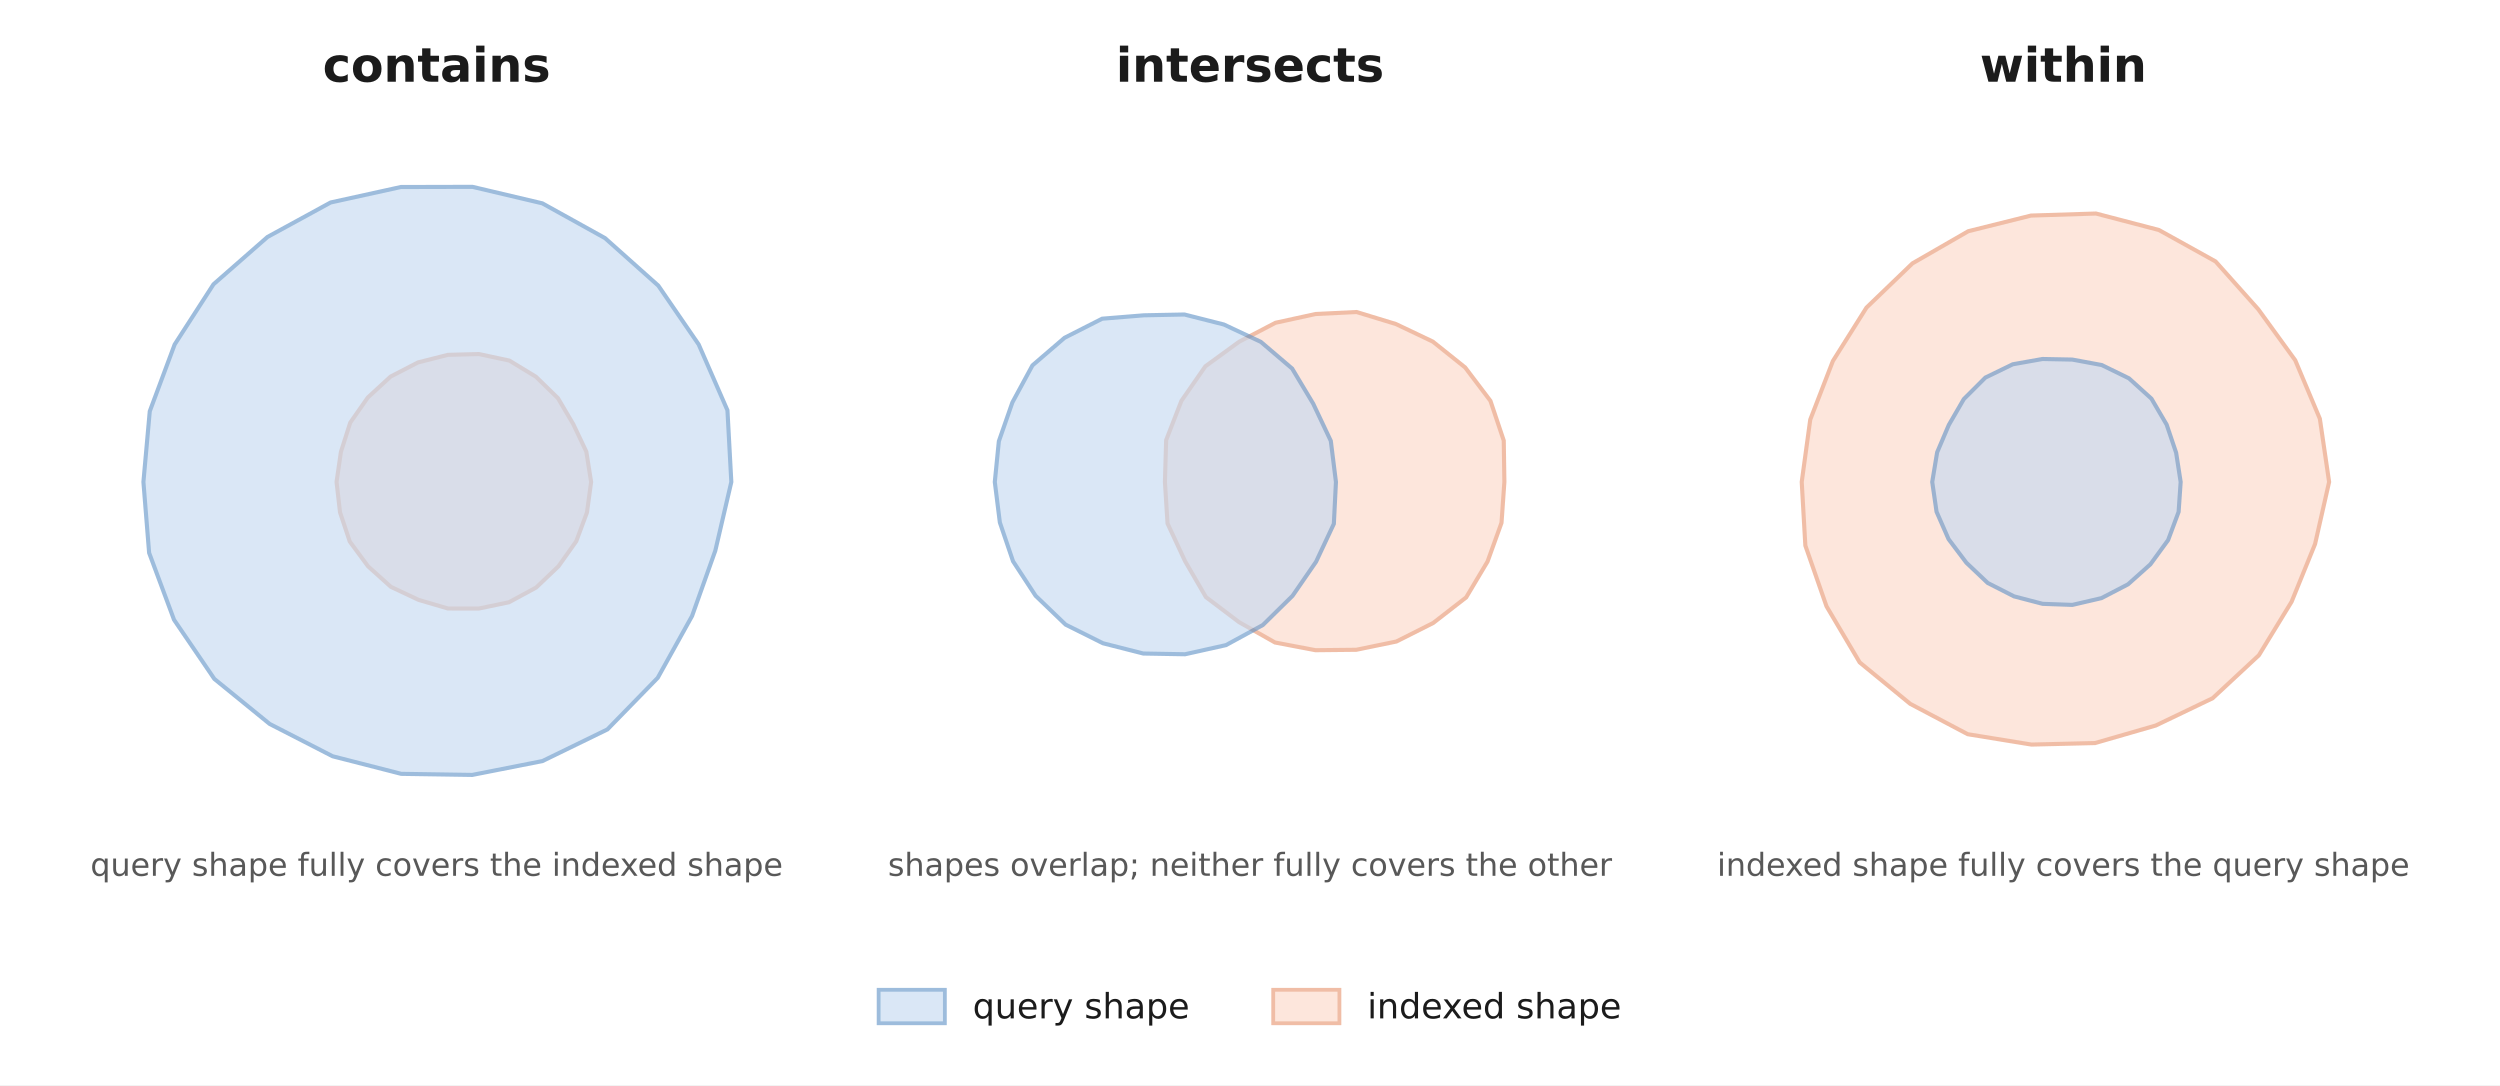
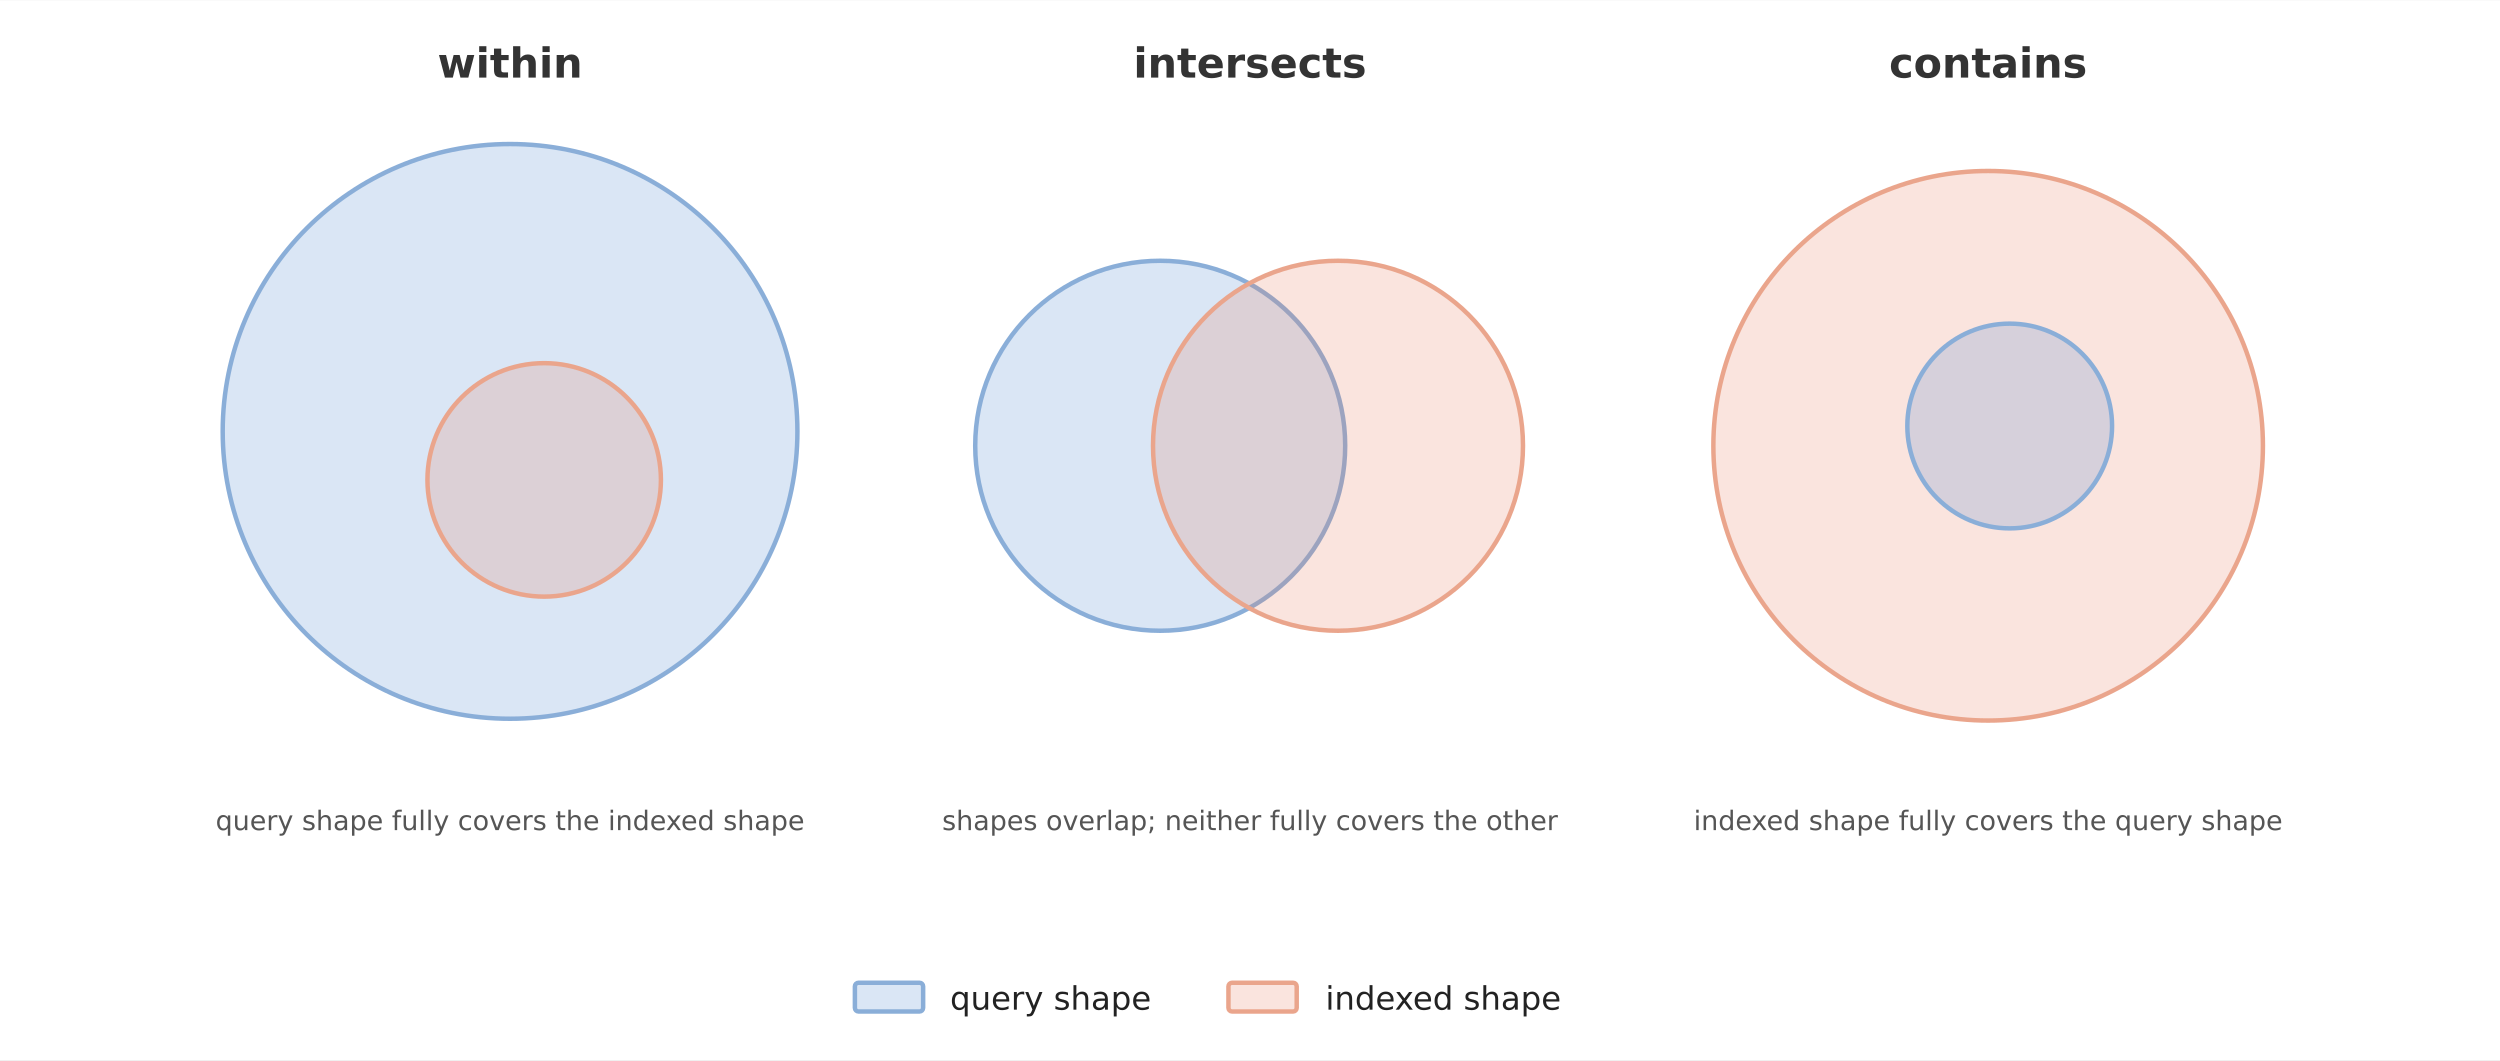
- <svg xmlns="http://www.w3.org/2000/svg" xmlns:xlink="http://www.w3.org/1999/xlink" width="789.12pt" height="342.535pt" viewBox="0 0 789.12 342.535" version="1.1">
-   <defs>
-     <style type="text/css">*{stroke-linejoin: round; stroke-linecap: butt}</style>
-   </defs>
-   <g id="figure_1">
-     <g id="patch_1">
-       <path d="M 0 342.535  L 789.12 342.535  L 789.12 0  L 0 0  z " style="fill: #ffffff" />
-     </g>
-     <g id="axes_1">
-       <g id="patch_2">
-         <path d="M 186.584 152.135  L 185.07 142.566  L 180.965 133.913  L 176.107 125.679  L 169.169 118.923  L 160.776 113.818  L 151.147 111.755  L 141.372 112.007  L 131.934 114.402  L 123.285 118.874  L 116.123 125.45  L 110.554 133.403  L 107.615 142.614  L 106.233 152.135  L 107.33 161.727  L 110.407 170.944  L 116.184 178.767  L 123.393 185.241  L 132.13 189.352  L 141.395 192.072  L 151.096 192.09  L 160.644 190.105  L 169.24 185.451  L 176.281 178.745  L 181.894 170.846  L 185.273 161.755  z " clip-path="url(#pdd958222ad)" style="fill: #fbd6c6; opacity: 0.62; stroke: #e79570; stroke-width: 1.3; stroke-linejoin: miter" />
-       </g>
-       <g id="patch_3">
-         <path d="M 230.84 152.135  L 229.615 129.512  L 220.533 108.729  L 207.785 90.16  L 190.965 75.154  L 171.185 64.183  L 149.14 58.977  L 126.524 59.032  L 104.369 63.91  L 84.443 74.793  L 67.392 89.734  L 55.131 108.732  L 47.274 129.816  L 45.269 152.135  L 47.07 174.505  L 54.938 195.64  L 67.66 214.299  L 85.114 228.506  L 104.994 238.712  L 126.643 244.258  L 149.056 244.603  L 171.236 240.224  L 191.735 230.233  L 207.609 213.955  L 218.443 194.445  L 225.785 173.815  z " clip-path="url(#pdd958222ad)" style="fill: #c3d9f0; opacity: 0.62; stroke: #6193c7; stroke-width: 1.3; stroke-linejoin: miter" />
-       </g>
-       <g id="text_1">
-         <g style="fill: #585858" transform="translate(28.5317 276.4531) scale(0.1 -0.1)">
-           <defs>
-             <path id="DejaVuSans-71" d="M 947 1747  Q 947 1113 1208 752  Q 1469 391 1925 391  Q 2381 391 2643 752  Q 2906 1113 2906 1747  Q 2906 2381 2643 2742  Q 2381 3103 1925 3103  Q 1469 3103 1208 2742  Q 947 2381 947 1747  z M 2906 525  Q 2725 213 2448 61  Q 2172 -91 1784 -91  Q 1150 -91 751 415  Q 353 922 353 1747  Q 353 2572 751 3078  Q 1150 3584 1784 3584  Q 2172 3584 2448 3432  Q 2725 3281 2906 2969  L 2906 3500  L 3481 3500  L 3481 -1331  L 2906 -1331  L 2906 525  z " transform="scale(0.015625)" />
-             <path id="DejaVuSans-75" d="M 544 1381  L 544 3500  L 1119 3500  L 1119 1403  Q 1119 906 1312 657  Q 1506 409 1894 409  Q 2359 409 2629 706  Q 2900 1003 2900 1516  L 2900 3500  L 3475 3500  L 3475 0  L 2900 0  L 2900 538  Q 2691 219 2414 64  Q 2138 -91 1772 -91  Q 1169 -91 856 284  Q 544 659 544 1381  z M 1991 3584  L 1991 3584  z " transform="scale(0.015625)" />
-             <path id="DejaVuSans-65" d="M 3597 1894  L 3597 1613  L 953 1613  Q 991 1019 1311 708  Q 1631 397 2203 397  Q 2534 397 2845 478  Q 3156 559 3463 722  L 3463 178  Q 3153 47 2828 -22  Q 2503 -91 2169 -91  Q 1331 -91 842 396  Q 353 884 353 1716  Q 353 2575 817 3079  Q 1281 3584 2069 3584  Q 2775 3584 3186 3129  Q 3597 2675 3597 1894  z M 3022 2063  Q 3016 2534 2758 2815  Q 2500 3097 2075 3097  Q 1594 3097 1305 2825  Q 1016 2553 972 2059  L 3022 2063  z " transform="scale(0.015625)" />
-             <path id="DejaVuSans-72" d="M 2631 2963  Q 2534 3019 2420 3045  Q 2306 3072 2169 3072  Q 1681 3072 1420 2755  Q 1159 2438 1159 1844  L 1159 0  L 581 0  L 581 3500  L 1159 3500  L 1159 2956  Q 1341 3275 1631 3429  Q 1922 3584 2338 3584  Q 2397 3584 2469 3576  Q 2541 3569 2628 3553  L 2631 2963  z " transform="scale(0.015625)" />
-             <path id="DejaVuSans-79" d="M 2059 -325  Q 1816 -950 1584 -1140  Q 1353 -1331 966 -1331  L 506 -1331  L 506 -850  L 844 -850  Q 1081 -850 1212 -737  Q 1344 -625 1503 -206  L 1606 56  L 191 3500  L 800 3500  L 1894 763  L 2988 3500  L 3597 3500  L 2059 -325  z " transform="scale(0.015625)" />
-             <path id="DejaVuSans-20" transform="scale(0.015625)" />
-             <path id="DejaVuSans-73" d="M 2834 3397  L 2834 2853  Q 2591 2978 2328 3040  Q 2066 3103 1784 3103  Q 1356 3103 1142 2972  Q 928 2841 928 2578  Q 928 2378 1081 2264  Q 1234 2150 1697 2047  L 1894 2003  Q 2506 1872 2764 1633  Q 3022 1394 3022 966  Q 3022 478 2636 193  Q 2250 -91 1575 -91  Q 1294 -91 989 -36  Q 684 19 347 128  L 347 722  Q 666 556 975 473  Q 1284 391 1588 391  Q 1994 391 2212 530  Q 2431 669 2431 922  Q 2431 1156 2273 1281  Q 2116 1406 1581 1522  L 1381 1569  Q 847 1681 609 1914  Q 372 2147 372 2553  Q 372 3047 722 3315  Q 1072 3584 1716 3584  Q 2034 3584 2315 3537  Q 2597 3491 2834 3397  z " transform="scale(0.015625)" />
-             <path id="DejaVuSans-68" d="M 3513 2113  L 3513 0  L 2938 0  L 2938 2094  Q 2938 2591 2744 2837  Q 2550 3084 2163 3084  Q 1697 3084 1428 2787  Q 1159 2491 1159 1978  L 1159 0  L 581 0  L 581 4863  L 1159 4863  L 1159 2956  Q 1366 3272 1645 3428  Q 1925 3584 2291 3584  Q 2894 3584 3203 3211  Q 3513 2838 3513 2113  z " transform="scale(0.015625)" />
-             <path id="DejaVuSans-61" d="M 2194 1759  Q 1497 1759 1228 1600  Q 959 1441 959 1056  Q 959 750 1161 570  Q 1363 391 1709 391  Q 2188 391 2477 730  Q 2766 1069 2766 1631  L 2766 1759  L 2194 1759  z M 3341 1997  L 3341 0  L 2766 0  L 2766 531  Q 2569 213 2275 61  Q 1981 -91 1556 -91  Q 1019 -91 701 211  Q 384 513 384 1019  Q 384 1609 779 1909  Q 1175 2209 1959 2209  L 2766 2209  L 2766 2266  Q 2766 2663 2505 2880  Q 2244 3097 1772 3097  Q 1472 3097 1187 3025  Q 903 2953 641 2809  L 641 3341  Q 956 3463 1253 3523  Q 1550 3584 1831 3584  Q 2591 3584 2966 3190  Q 3341 2797 3341 1997  z " transform="scale(0.015625)" />
-             <path id="DejaVuSans-70" d="M 1159 525  L 1159 -1331  L 581 -1331  L 581 3500  L 1159 3500  L 1159 2969  Q 1341 3281 1617 3432  Q 1894 3584 2278 3584  Q 2916 3584 3314 3078  Q 3713 2572 3713 1747  Q 3713 922 3314 415  Q 2916 -91 2278 -91  Q 1894 -91 1617 61  Q 1341 213 1159 525  z M 3116 1747  Q 3116 2381 2855 2742  Q 2594 3103 2138 3103  Q 1681 3103 1420 2742  Q 1159 2381 1159 1747  Q 1159 1113 1420 752  Q 1681 391 2138 391  Q 2594 391 2855 752  Q 3116 1113 3116 1747  z " transform="scale(0.015625)" />
-             <path id="DejaVuSans-66" d="M 2375 4863  L 2375 4384  L 1825 4384  Q 1516 4384 1395 4259  Q 1275 4134 1275 3809  L 1275 3500  L 2222 3500  L 2222 3053  L 1275 3053  L 1275 0  L 697 0  L 697 3053  L 147 3053  L 147 3500  L 697 3500  L 697 3744  Q 697 4328 969 4595  Q 1241 4863 1831 4863  L 2375 4863  z " transform="scale(0.015625)" />
-             <path id="DejaVuSans-6c" d="M 603 4863  L 1178 4863  L 1178 0  L 603 0  L 603 4863  z " transform="scale(0.015625)" />
-             <path id="DejaVuSans-63" d="M 3122 3366  L 3122 2828  Q 2878 2963 2633 3030  Q 2388 3097 2138 3097  Q 1578 3097 1268 2742  Q 959 2388 959 1747  Q 959 1106 1268 751  Q 1578 397 2138 397  Q 2388 397 2633 464  Q 2878 531 3122 666  L 3122 134  Q 2881 22 2623 -34  Q 2366 -91 2075 -91  Q 1284 -91 818 406  Q 353 903 353 1747  Q 353 2603 823 3093  Q 1294 3584 2113 3584  Q 2378 3584 2631 3529  Q 2884 3475 3122 3366  z " transform="scale(0.015625)" />
-             <path id="DejaVuSans-6f" d="M 1959 3097  Q 1497 3097 1228 2736  Q 959 2375 959 1747  Q 959 1119 1226 758  Q 1494 397 1959 397  Q 2419 397 2687 759  Q 2956 1122 2956 1747  Q 2956 2369 2687 2733  Q 2419 3097 1959 3097  z M 1959 3584  Q 2709 3584 3137 3096  Q 3566 2609 3566 1747  Q 3566 888 3137 398  Q 2709 -91 1959 -91  Q 1206 -91 779 398  Q 353 888 353 1747  Q 353 2609 779 3096  Q 1206 3584 1959 3584  z " transform="scale(0.015625)" />
-             <path id="DejaVuSans-76" d="M 191 3500  L 800 3500  L 1894 563  L 2988 3500  L 3597 3500  L 2284 0  L 1503 0  L 191 3500  z " transform="scale(0.015625)" />
-             <path id="DejaVuSans-74" d="M 1172 4494  L 1172 3500  L 2356 3500  L 2356 3053  L 1172 3053  L 1172 1153  Q 1172 725 1289 603  Q 1406 481 1766 481  L 2356 481  L 2356 0  L 1766 0  Q 1100 0 847 248  Q 594 497 594 1153  L 594 3053  L 172 3053  L 172 3500  L 594 3500  L 594 4494  L 1172 4494  z " transform="scale(0.015625)" />
-             <path id="DejaVuSans-69" d="M 603 3500  L 1178 3500  L 1178 0  L 603 0  L 603 3500  z M 603 4863  L 1178 4863  L 1178 4134  L 603 4134  L 603 4863  z " transform="scale(0.015625)" />
-             <path id="DejaVuSans-6e" d="M 3513 2113  L 3513 0  L 2938 0  L 2938 2094  Q 2938 2591 2744 2837  Q 2550 3084 2163 3084  Q 1697 3084 1428 2787  Q 1159 2491 1159 1978  L 1159 0  L 581 0  L 581 3500  L 1159 3500  L 1159 2956  Q 1366 3272 1645 3428  Q 1925 3584 2291 3584  Q 2894 3584 3203 3211  Q 3513 2838 3513 2113  z " transform="scale(0.015625)" />
-             <path id="DejaVuSans-64" d="M 2906 2969  L 2906 4863  L 3481 4863  L 3481 0  L 2906 0  L 2906 525  Q 2725 213 2448 61  Q 2172 -91 1784 -91  Q 1150 -91 751 415  Q 353 922 353 1747  Q 353 2572 751 3078  Q 1150 3584 1784 3584  Q 2172 3584 2448 3432  Q 2725 3281 2906 2969  z M 947 1747  Q 947 1113 1208 752  Q 1469 391 1925 391  Q 2381 391 2643 752  Q 2906 1113 2906 1747  Q 2906 2381 2643 2742  Q 2381 3103 1925 3103  Q 1469 3103 1208 2742  Q 947 2381 947 1747  z " transform="scale(0.015625)" />
-             <path id="DejaVuSans-78" d="M 3513 3500  L 2247 1797  L 3578 0  L 2900 0  L 1881 1375  L 863 0  L 184 0  L 1544 1831  L 300 3500  L 978 3500  L 1906 2253  L 2834 3500  L 3513 3500  z " transform="scale(0.015625)" />
-           </defs>
-           <use xlink:href="#DejaVuSans-71" />
-           <use xlink:href="#DejaVuSans-75" x="63.477" />
-           <use xlink:href="#DejaVuSans-65" x="126.855" />
-           <use xlink:href="#DejaVuSans-72" x="188.379" />
-           <use xlink:href="#DejaVuSans-79" x="229.492" />
-           <use xlink:href="#DejaVuSans-20" x="288.672" />
-           <use xlink:href="#DejaVuSans-73" x="320.459" />
-           <use xlink:href="#DejaVuSans-68" x="372.559" />
-           <use xlink:href="#DejaVuSans-61" x="435.938" />
-           <use xlink:href="#DejaVuSans-70" x="497.217" />
-           <use xlink:href="#DejaVuSans-65" x="560.693" />
-           <use xlink:href="#DejaVuSans-20" x="622.217" />
-           <use xlink:href="#DejaVuSans-66" x="654.004" />
-           <use xlink:href="#DejaVuSans-75" x="689.209" />
-           <use xlink:href="#DejaVuSans-6c" x="752.588" />
-           <use xlink:href="#DejaVuSans-6c" x="780.371" />
-           <use xlink:href="#DejaVuSans-79" x="808.154" />
-           <use xlink:href="#DejaVuSans-20" x="867.334" />
-           <use xlink:href="#DejaVuSans-63" x="899.121" />
-           <use xlink:href="#DejaVuSans-6f" x="954.102" />
-           <use xlink:href="#DejaVuSans-76" x="1015.283" />
-           <use xlink:href="#DejaVuSans-65" x="1074.463" />
-           <use xlink:href="#DejaVuSans-72" x="1135.986" />
-           <use xlink:href="#DejaVuSans-73" x="1177.1" />
-           <use xlink:href="#DejaVuSans-20" x="1229.199" />
-           <use xlink:href="#DejaVuSans-74" x="1260.986" />
-           <use xlink:href="#DejaVuSans-68" x="1300.195" />
-           <use xlink:href="#DejaVuSans-65" x="1363.574" />
-           <use xlink:href="#DejaVuSans-20" x="1425.098" />
-           <use xlink:href="#DejaVuSans-69" x="1456.885" />
-           <use xlink:href="#DejaVuSans-6e" x="1484.668" />
-           <use xlink:href="#DejaVuSans-64" x="1548.047" />
-           <use xlink:href="#DejaVuSans-65" x="1611.523" />
-           <use xlink:href="#DejaVuSans-78" x="1671.297" />
-           <use xlink:href="#DejaVuSans-65" x="1727.352" />
-           <use xlink:href="#DejaVuSans-64" x="1788.875" />
-           <use xlink:href="#DejaVuSans-20" x="1852.352" />
-           <use xlink:href="#DejaVuSans-73" x="1884.139" />
-           <use xlink:href="#DejaVuSans-68" x="1936.238" />
-           <use xlink:href="#DejaVuSans-61" x="1999.617" />
-           <use xlink:href="#DejaVuSans-70" x="2060.896" />
-           <use xlink:href="#DejaVuSans-65" x="2124.373" />
-         </g>
-       </g>
-       <g id="text_2">
-         <g style="fill: #1b1b1b" transform="translate(101.8708 25.79766) scale(0.15 -0.15)">
-           <defs>
-             <path id="DejaVuSans-Bold-63" d="M 3366 3391  L 3366 2478  Q 3138 2634 2908 2709  Q 2678 2784 2431 2784  Q 1963 2784 1702 2511  Q 1441 2238 1441 1747  Q 1441 1256 1702 982  Q 1963 709 2431 709  Q 2694 709 2930 787  Q 3166 866 3366 1019  L 3366 103  Q 3103 6 2833 -42  Q 2563 -91 2291 -91  Q 1344 -91 809 395  Q 275 881 275 1747  Q 275 2613 809 3098  Q 1344 3584 2291 3584  Q 2566 3584 2833 3536  Q 3100 3488 3366 3391  z " transform="scale(0.015625)" />
-             <path id="DejaVuSans-Bold-6f" d="M 2203 2784  Q 1831 2784 1636 2517  Q 1441 2250 1441 1747  Q 1441 1244 1636 976  Q 1831 709 2203 709  Q 2569 709 2762 976  Q 2956 1244 2956 1747  Q 2956 2250 2762 2517  Q 2569 2784 2203 2784  z M 2203 3584  Q 3106 3584 3614 3096  Q 4122 2609 4122 1747  Q 4122 884 3614 396  Q 3106 -91 2203 -91  Q 1297 -91 786 396  Q 275 884 275 1747  Q 275 2609 786 3096  Q 1297 3584 2203 3584  z " transform="scale(0.015625)" />
-             <path id="DejaVuSans-Bold-6e" d="M 4056 2131  L 4056 0  L 2931 0  L 2931 347  L 2931 1631  Q 2931 2084 2911 2256  Q 2891 2428 2841 2509  Q 2775 2619 2662 2680  Q 2550 2741 2406 2741  Q 2056 2741 1856 2470  Q 1656 2200 1656 1722  L 1656 0  L 538 0  L 538 3500  L 1656 3500  L 1656 2988  Q 1909 3294 2193 3439  Q 2478 3584 2822 3584  Q 3428 3584 3742 3212  Q 4056 2841 4056 2131  z " transform="scale(0.015625)" />
-             <path id="DejaVuSans-Bold-74" d="M 1759 4494  L 1759 3500  L 2913 3500  L 2913 2700  L 1759 2700  L 1759 1216  Q 1759 972 1856 886  Q 1953 800 2241 800  L 2816 800  L 2816 0  L 1856 0  Q 1194 0 917 276  Q 641 553 641 1216  L 641 2700  L 84 2700  L 84 3500  L 641 3500  L 641 4494  L 1759 4494  z " transform="scale(0.015625)" />
-             <path id="DejaVuSans-Bold-61" d="M 2106 1575  Q 1756 1575 1579 1456  Q 1403 1338 1403 1106  Q 1403 894 1545 773  Q 1688 653 1941 653  Q 2256 653 2472 879  Q 2688 1106 2688 1447  L 2688 1575  L 2106 1575  z M 3816 1997  L 3816 0  L 2688 0  L 2688 519  Q 2463 200 2181 54  Q 1900 -91 1497 -91  Q 953 -91 614 226  Q 275 544 275 1050  Q 275 1666 698 1953  Q 1122 2241 2028 2241  L 2688 2241  L 2688 2328  Q 2688 2594 2478 2717  Q 2269 2841 1825 2841  Q 1466 2841 1156 2769  Q 847 2697 581 2553  L 581 3406  Q 941 3494 1303 3539  Q 1666 3584 2028 3584  Q 2975 3584 3395 3211  Q 3816 2838 3816 1997  z " transform="scale(0.015625)" />
-             <path id="DejaVuSans-Bold-69" d="M 538 3500  L 1656 3500  L 1656 0  L 538 0  L 538 3500  z M 538 4863  L 1656 4863  L 1656 3950  L 538 3950  L 538 4863  z " transform="scale(0.015625)" />
-             <path id="DejaVuSans-Bold-73" d="M 3272 3391  L 3272 2541  Q 2913 2691 2578 2766  Q 2244 2841 1947 2841  Q 1628 2841 1473 2761  Q 1319 2681 1319 2516  Q 1319 2381 1436 2309  Q 1553 2238 1856 2203  L 2053 2175  Q 2913 2066 3209 1816  Q 3506 1566 3506 1031  Q 3506 472 3093 190  Q 2681 -91 1863 -91  Q 1516 -91 1145 -36  Q 775 19 384 128  L 384 978  Q 719 816 1070 734  Q 1422 653 1784 653  Q 2113 653 2278 743  Q 2444 834 2444 1013  Q 2444 1163 2330 1236  Q 2216 1309 1875 1350  L 1678 1375  Q 931 1469 631 1722  Q 331 1975 331 2491  Q 331 3047 712 3315  Q 1094 3584 1881 3584  Q 2191 3584 2531 3537  Q 2872 3491 3272 3391  z " transform="scale(0.015625)" />
-           </defs>
-           <use xlink:href="#DejaVuSans-Bold-63" />
-           <use xlink:href="#DejaVuSans-Bold-6f" x="59.277" />
-           <use xlink:href="#DejaVuSans-Bold-6e" x="127.979" />
-           <use xlink:href="#DejaVuSans-Bold-74" x="199.17" />
-           <use xlink:href="#DejaVuSans-Bold-61" x="246.973" />
-           <use xlink:href="#DejaVuSans-Bold-69" x="314.453" />
-           <use xlink:href="#DejaVuSans-Bold-6e" x="348.73" />
-           <use xlink:href="#DejaVuSans-Bold-73" x="419.922" />
-         </g>
-       </g>
-     </g>
-     <g id="axes_2">
-       <g id="patch_4">
-         <path d="M 474.854 152.135  L 474.658 139.077  L 470.455 126.535  L 462.474 115.992  L 452.262 107.825  L 440.588 102.27  L 428.191 98.487  L 415.24 99.119  L 402.617 101.879  L 391.124 107.872  L 380.471 115.63  L 372.906 126.538  L 368.091 138.928  L 367.708 152.135  L 368.529 165.235  L 374.062 177.125  L 380.654 188.478  L 391.127 196.394  L 402.461 202.804  L 415.229 205.237  L 428.108 205.102  L 440.775 202.492  L 452.394 196.637  L 462.793 188.561  L 469.538 177.255  L 473.949 165.019  z " clip-path="url(#p71a91da09b)" style="fill: #fbd6c6; opacity: 0.62; stroke: #e79570; stroke-width: 1.3; stroke-linejoin: miter" />
-       </g>
-       <g id="patch_5">
-         <path d="M 421.687 152.135  L 420.064 139.166  L 414.512 127.432  L 407.858 116.331  L 397.972 107.906  L 386.296 102.426  L 373.862 99.271  L 361.055 99.528  L 347.898 100.598  L 336.029 106.623  L 325.897 115.329  L 319.565 127.007  L 315.288 139.28  L 314.007 152.135  L 315.602 164.913  L 319.761 177.161  L 326.892 188.06  L 336.363 197.162  L 348.138 203.038  L 360.868 206.282  L 374.046 206.515  L 386.973 203.631  L 398.61 197.288  L 407.995 188.061  L 415.413 177.312  L 421.027 165.343  z " clip-path="url(#p71a91da09b)" style="fill: #c3d9f0; opacity: 0.62; stroke: #6193c7; stroke-width: 1.3; stroke-linejoin: miter" />
-       </g>
-       <g id="text_3">
-         <g style="fill: #585858" transform="translate(280.278 276.4531) scale(0.1 -0.1)">
-           <defs>
-             <path id="DejaVuSans-3b" d="M 750 3309  L 1409 3309  L 1409 2516  L 750 2516  L 750 3309  z M 750 794  L 1409 794  L 1409 256  L 897 -744  L 494 -744  L 750 256  L 750 794  z " transform="scale(0.015625)" />
-           </defs>
-           <use xlink:href="#DejaVuSans-73" />
-           <use xlink:href="#DejaVuSans-68" x="52.1" />
-           <use xlink:href="#DejaVuSans-61" x="115.479" />
-           <use xlink:href="#DejaVuSans-70" x="176.758" />
-           <use xlink:href="#DejaVuSans-65" x="240.234" />
-           <use xlink:href="#DejaVuSans-73" x="301.758" />
-           <use xlink:href="#DejaVuSans-20" x="353.857" />
-           <use xlink:href="#DejaVuSans-6f" x="385.645" />
-           <use xlink:href="#DejaVuSans-76" x="446.826" />
-           <use xlink:href="#DejaVuSans-65" x="506.006" />
-           <use xlink:href="#DejaVuSans-72" x="567.529" />
-           <use xlink:href="#DejaVuSans-6c" x="608.643" />
-           <use xlink:href="#DejaVuSans-61" x="636.426" />
-           <use xlink:href="#DejaVuSans-70" x="697.705" />
-           <use xlink:href="#DejaVuSans-3b" x="761.182" />
-           <use xlink:href="#DejaVuSans-20" x="794.873" />
-           <use xlink:href="#DejaVuSans-6e" x="826.66" />
-           <use xlink:href="#DejaVuSans-65" x="890.039" />
-           <use xlink:href="#DejaVuSans-69" x="951.562" />
-           <use xlink:href="#DejaVuSans-74" x="979.346" />
-           <use xlink:href="#DejaVuSans-68" x="1018.555" />
-           <use xlink:href="#DejaVuSans-65" x="1081.934" />
-           <use xlink:href="#DejaVuSans-72" x="1143.457" />
-           <use xlink:href="#DejaVuSans-20" x="1184.57" />
-           <use xlink:href="#DejaVuSans-66" x="1216.357" />
-           <use xlink:href="#DejaVuSans-75" x="1251.562" />
-           <use xlink:href="#DejaVuSans-6c" x="1314.941" />
-           <use xlink:href="#DejaVuSans-6c" x="1342.725" />
-           <use xlink:href="#DejaVuSans-79" x="1370.508" />
-           <use xlink:href="#DejaVuSans-20" x="1429.688" />
-           <use xlink:href="#DejaVuSans-63" x="1461.475" />
-           <use xlink:href="#DejaVuSans-6f" x="1516.455" />
-           <use xlink:href="#DejaVuSans-76" x="1577.637" />
-           <use xlink:href="#DejaVuSans-65" x="1636.816" />
-           <use xlink:href="#DejaVuSans-72" x="1698.34" />
-           <use xlink:href="#DejaVuSans-73" x="1739.453" />
-           <use xlink:href="#DejaVuSans-20" x="1791.553" />
-           <use xlink:href="#DejaVuSans-74" x="1823.34" />
-           <use xlink:href="#DejaVuSans-68" x="1862.549" />
-           <use xlink:href="#DejaVuSans-65" x="1925.928" />
-           <use xlink:href="#DejaVuSans-20" x="1987.451" />
-           <use xlink:href="#DejaVuSans-6f" x="2019.238" />
-           <use xlink:href="#DejaVuSans-74" x="2080.42" />
-           <use xlink:href="#DejaVuSans-68" x="2119.629" />
-           <use xlink:href="#DejaVuSans-65" x="2183.008" />
-           <use xlink:href="#DejaVuSans-72" x="2244.531" />
-         </g>
-       </g>
-       <g id="text_4">
-         <g style="fill: #1b1b1b" transform="translate(352.2342 25.79766) scale(0.15 -0.15)">
-           <defs>
-             <path id="DejaVuSans-Bold-65" d="M 4031 1759  L 4031 1441  L 1416 1441  Q 1456 1047 1700 850  Q 1944 653 2381 653  Q 2734 653 3104 758  Q 3475 863 3866 1075  L 3866 213  Q 3469 63 3072 -14  Q 2675 -91 2278 -91  Q 1328 -91 801 392  Q 275 875 275 1747  Q 275 2603 792 3093  Q 1309 3584 2216 3584  Q 3041 3584 3536 3087  Q 4031 2591 4031 1759  z M 2881 2131  Q 2881 2450 2695 2645  Q 2509 2841 2209 2841  Q 1884 2841 1681 2658  Q 1478 2475 1428 2131  L 2881 2131  z " transform="scale(0.015625)" />
-             <path id="DejaVuSans-Bold-72" d="M 3138 2547  Q 2991 2616 2845 2648  Q 2700 2681 2553 2681  Q 2122 2681 1889 2404  Q 1656 2128 1656 1613  L 1656 0  L 538 0  L 538 3500  L 1656 3500  L 1656 2925  Q 1872 3269 2151 3426  Q 2431 3584 2822 3584  Q 2878 3584 2943 3579  Q 3009 3575 3134 3559  L 3138 2547  z " transform="scale(0.015625)" />
-           </defs>
-           <use xlink:href="#DejaVuSans-Bold-69" />
-           <use xlink:href="#DejaVuSans-Bold-6e" x="34.277" />
-           <use xlink:href="#DejaVuSans-Bold-74" x="105.469" />
-           <use xlink:href="#DejaVuSans-Bold-65" x="153.271" />
-           <use xlink:href="#DejaVuSans-Bold-72" x="221.094" />
-           <use xlink:href="#DejaVuSans-Bold-73" x="270.41" />
-           <use xlink:href="#DejaVuSans-Bold-65" x="329.932" />
-           <use xlink:href="#DejaVuSans-Bold-63" x="397.754" />
-           <use xlink:href="#DejaVuSans-Bold-74" x="457.031" />
-           <use xlink:href="#DejaVuSans-Bold-73" x="504.834" />
-         </g>
-       </g>
-     </g>
-     <g id="axes_3">
-       <g id="patch_6">
-         <path d="M 735.183 152.135  L 732.258 132.179  L 724.485 113.72  L 712.817 97.629  L 699.339 82.527  L 681.455 72.599  L 661.58 67.399  L 641.081 68.043  L 621.275 72.988  L 603.663 83.134  L 589.157 97.089  L 578.544 113.955  L 571.402 132.444  L 568.71 152.135  L 569.854 172.208  L 576.531 191.373  L 587.007 209.086  L 602.954 222.164  L 621.098 231.749  L 641.227 235.023  L 661.298 234.544  L 680.447 229.012  L 698.409 220.397  L 713.018 206.821  L 723.333 189.945  L 730.745 171.719  z " clip-path="url(#p40e2ccd78f)" style="fill: #fbd6c6; opacity: 0.62; stroke: #e79570; stroke-width: 1.3; stroke-linejoin: miter" />
-       </g>
-       <g id="patch_7">
-         <path d="M 688.321 152.135  L 686.889 142.9  L 683.902 134.039  L 679.099 125.843  L 672.003 119.42  L 663.418 115.228  L 654.112 113.5  L 644.708 113.317  L 635.332 114.984  L 626.677 119.185  L 619.88 125.964  L 615.136 134.141  L 611.455 142.778  L 609.905 152.135  L 611.27 161.539  L 615.058 170.17  L 620.667 177.609  L 627.419 184.011  L 635.728 188.242  L 644.751 190.598  L 654.133 190.936  L 663.325 188.796  L 671.715 184.433  L 678.765 178.132  L 684.361 170.473  L 687.675 161.564  z " clip-path="url(#p40e2ccd78f)" style="fill: #c3d9f0; opacity: 0.62; stroke: #6193c7; stroke-width: 1.3; stroke-linejoin: miter" />
-       </g>
-       <g id="text_5">
-         <g style="fill: #585858" transform="translate(541.9946 276.4531) scale(0.1 -0.1)">
-           <use xlink:href="#DejaVuSans-69" />
-           <use xlink:href="#DejaVuSans-6e" x="27.783" />
-           <use xlink:href="#DejaVuSans-64" x="91.162" />
-           <use xlink:href="#DejaVuSans-65" x="154.639" />
-           <use xlink:href="#DejaVuSans-78" x="214.412" />
-           <use xlink:href="#DejaVuSans-65" x="270.467" />
-           <use xlink:href="#DejaVuSans-64" x="331.99" />
-           <use xlink:href="#DejaVuSans-20" x="395.467" />
-           <use xlink:href="#DejaVuSans-73" x="427.254" />
-           <use xlink:href="#DejaVuSans-68" x="479.354" />
-           <use xlink:href="#DejaVuSans-61" x="542.732" />
-           <use xlink:href="#DejaVuSans-70" x="604.012" />
-           <use xlink:href="#DejaVuSans-65" x="667.488" />
-           <use xlink:href="#DejaVuSans-20" x="729.012" />
-           <use xlink:href="#DejaVuSans-66" x="760.799" />
-           <use xlink:href="#DejaVuSans-75" x="796.004" />
-           <use xlink:href="#DejaVuSans-6c" x="859.383" />
-           <use xlink:href="#DejaVuSans-6c" x="887.166" />
-           <use xlink:href="#DejaVuSans-79" x="914.949" />
-           <use xlink:href="#DejaVuSans-20" x="974.129" />
-           <use xlink:href="#DejaVuSans-63" x="1005.916" />
-           <use xlink:href="#DejaVuSans-6f" x="1060.896" />
-           <use xlink:href="#DejaVuSans-76" x="1122.078" />
-           <use xlink:href="#DejaVuSans-65" x="1181.258" />
-           <use xlink:href="#DejaVuSans-72" x="1242.781" />
-           <use xlink:href="#DejaVuSans-73" x="1283.895" />
-           <use xlink:href="#DejaVuSans-20" x="1335.994" />
-           <use xlink:href="#DejaVuSans-74" x="1367.781" />
-           <use xlink:href="#DejaVuSans-68" x="1406.99" />
-           <use xlink:href="#DejaVuSans-65" x="1470.369" />
-           <use xlink:href="#DejaVuSans-20" x="1531.893" />
-           <use xlink:href="#DejaVuSans-71" x="1563.68" />
-           <use xlink:href="#DejaVuSans-75" x="1627.156" />
-           <use xlink:href="#DejaVuSans-65" x="1690.535" />
-           <use xlink:href="#DejaVuSans-72" x="1752.059" />
-           <use xlink:href="#DejaVuSans-79" x="1793.172" />
-           <use xlink:href="#DejaVuSans-20" x="1852.352" />
-           <use xlink:href="#DejaVuSans-73" x="1884.139" />
-           <use xlink:href="#DejaVuSans-68" x="1936.238" />
-           <use xlink:href="#DejaVuSans-61" x="1999.617" />
-           <use xlink:href="#DejaVuSans-70" x="2060.896" />
-           <use xlink:href="#DejaVuSans-65" x="2124.373" />
-         </g>
-       </g>
-       <g id="text_6">
-         <g style="fill: #1b1b1b" transform="translate(624.9571 25.79766) scale(0.15 -0.15)">
-           <defs>
-             <path id="DejaVuSans-Bold-77" d="M 225 3500  L 1313 3500  L 1900 1088  L 2491 3500  L 3425 3500  L 4013 1113  L 4603 3500  L 5691 3500  L 4769 0  L 3547 0  L 2956 2406  L 2369 0  L 1147 0  L 225 3500  z " transform="scale(0.015625)" />
-             <path id="DejaVuSans-Bold-68" d="M 4056 2131  L 4056 0  L 2931 0  L 2931 347  L 2931 1625  Q 2931 2084 2911 2256  Q 2891 2428 2841 2509  Q 2775 2619 2662 2680  Q 2550 2741 2406 2741  Q 2056 2741 1856 2470  Q 1656 2200 1656 1722  L 1656 0  L 538 0  L 538 4863  L 1656 4863  L 1656 2988  Q 1909 3294 2193 3439  Q 2478 3584 2822 3584  Q 3428 3584 3742 3212  Q 4056 2841 4056 2131  z " transform="scale(0.015625)" />
-           </defs>
-           <use xlink:href="#DejaVuSans-Bold-77" />
-           <use xlink:href="#DejaVuSans-Bold-69" x="92.383" />
-           <use xlink:href="#DejaVuSans-Bold-74" x="126.66" />
-           <use xlink:href="#DejaVuSans-Bold-68" x="174.463" />
-           <use xlink:href="#DejaVuSans-Bold-69" x="245.654" />
-           <use xlink:href="#DejaVuSans-Bold-6e" x="279.932" />
-         </g>
-       </g>
-     </g>
-     <g id="legend_1">
-       <g id="patch_8">
-         <path d="M 277.34 322.988  L 298.24 322.988  L 298.24 312.428  L 277.34 312.428  z " style="fill: #c3d9f0; opacity: 0.62; stroke: #6193c7; stroke-width: 1.2; stroke-linejoin: miter" />
-       </g>
-       <g id="text_7">
-         <g style="fill: #1b1b1b" transform="translate(307.0395 321.4475) scale(0.11 -0.11)">
-           <use xlink:href="#DejaVuSans-71" />
-           <use xlink:href="#DejaVuSans-75" x="63.477" />
-           <use xlink:href="#DejaVuSans-65" x="126.855" />
-           <use xlink:href="#DejaVuSans-72" x="188.379" />
-           <use xlink:href="#DejaVuSans-79" x="229.492" />
-           <use xlink:href="#DejaVuSans-20" x="288.672" />
-           <use xlink:href="#DejaVuSans-73" x="320.459" />
-           <use xlink:href="#DejaVuSans-68" x="372.559" />
-           <use xlink:href="#DejaVuSans-61" x="435.938" />
-           <use xlink:href="#DejaVuSans-70" x="497.217" />
-           <use xlink:href="#DejaVuSans-65" x="560.693" />
-         </g>
-       </g>
-       <g id="patch_9">
-         <path d="M 401.885 322.988  L 422.785 322.988  L 422.785 312.428  L 401.885 312.428  z " style="fill: #fbd6c6; opacity: 0.62; stroke: #e79570; stroke-width: 1.2; stroke-linejoin: miter" />
-       </g>
-       <g id="text_8">
-         <g style="fill: #1b1b1b" transform="translate(431.5853 321.4475) scale(0.11 -0.11)">
-           <use xlink:href="#DejaVuSans-69" />
-           <use xlink:href="#DejaVuSans-6e" x="27.783" />
-           <use xlink:href="#DejaVuSans-64" x="91.162" />
-           <use xlink:href="#DejaVuSans-65" x="154.639" />
-           <use xlink:href="#DejaVuSans-78" x="214.412" />
-           <use xlink:href="#DejaVuSans-65" x="270.467" />
-           <use xlink:href="#DejaVuSans-64" x="331.99" />
-           <use xlink:href="#DejaVuSans-20" x="395.467" />
-           <use xlink:href="#DejaVuSans-73" x="427.254" />
-           <use xlink:href="#DejaVuSans-68" x="479.354" />
-           <use xlink:href="#DejaVuSans-61" x="542.732" />
-           <use xlink:href="#DejaVuSans-70" x="604.012" />
-           <use xlink:href="#DejaVuSans-65" x="667.488" />
-         </g>
-       </g>
-     </g>
-   </g>
-   <defs>
-     <clipPath id="pdd958222ad">
-       <rect x="14.4" y="41.798" width="246.857" height="244.987" />
-     </clipPath>
-     <clipPath id="p71a91da09b">
-       <rect x="271.131" y="41.798" width="246.857" height="244.987" />
-     </clipPath>
-     <clipPath id="p40e2ccd78f">
-       <rect x="527.863" y="41.798" width="246.857" height="244.987" />
-     </clipPath>
-   </defs>
+ <svg xmlns="http://www.w3.org/2000/svg" width="870" height="369" viewBox="0 40 1392 590" role="img" aria-labelledby="title desc">
+   <style>
+     .query { fill: #4a86d0; fill-opacity: 0.2; stroke: #8aaed8; stroke-width: 2.5; }
+     .indexed { fill: #e8795a; fill-opacity: 0.2; stroke: #eaa58c; stroke-width: 2.5; }
+     .heading { font-family: "DejaVu Sans", Verdana, Arial, sans-serif; font-size: 23px; font-weight: bold; fill: #333333; text-anchor: middle; }
+     .caption { font-family: "DejaVu Sans", Verdana, Arial, sans-serif; font-size: 15px; fill: #555555; text-anchor: middle; }
+     .legend { font-family: "DejaVu Sans", Verdana, Arial, sans-serif; font-size: 18px; fill: #222222; }
+   </style>
+   <rect x="0" y="40" width="1392" height="590" fill="#ffffff" />
+   <text class="heading" x="284" y="83">within</text>
+   <circle class="query" cx="284" cy="280" r="160" />
+   <circle class="indexed" cx="303" cy="307" r="65" />
+   <text class="caption" x="284" y="502">query shape fully covers the indexed shape</text>
+   <text class="heading" x="696" y="83">intersects</text>
+   <circle class="query" cx="646" cy="288" r="103" />
+   <circle class="indexed" cx="745" cy="288" r="103" />
+   <text class="caption" x="696" y="502">shapes overlap; neither fully covers the other</text>
+   <text class="heading" x="1107" y="83">contains</text>
+   <circle class="indexed" cx="1107" cy="288" r="153" />
+   <circle class="query" cx="1119" cy="277" r="57" />
+   <text class="caption" x="1107" y="502">indexed shape fully covers the query shape</text>
+   <rect class="query" x="476" y="587" width="38" height="16" rx="2" />
+   <text class="legend" x="529" y="602">query shape</text>
+   <rect class="indexed" x="684" y="587" width="38" height="16" rx="2" />
+   <text class="legend" x="738" y="602">indexed shape</text>
</svg>
